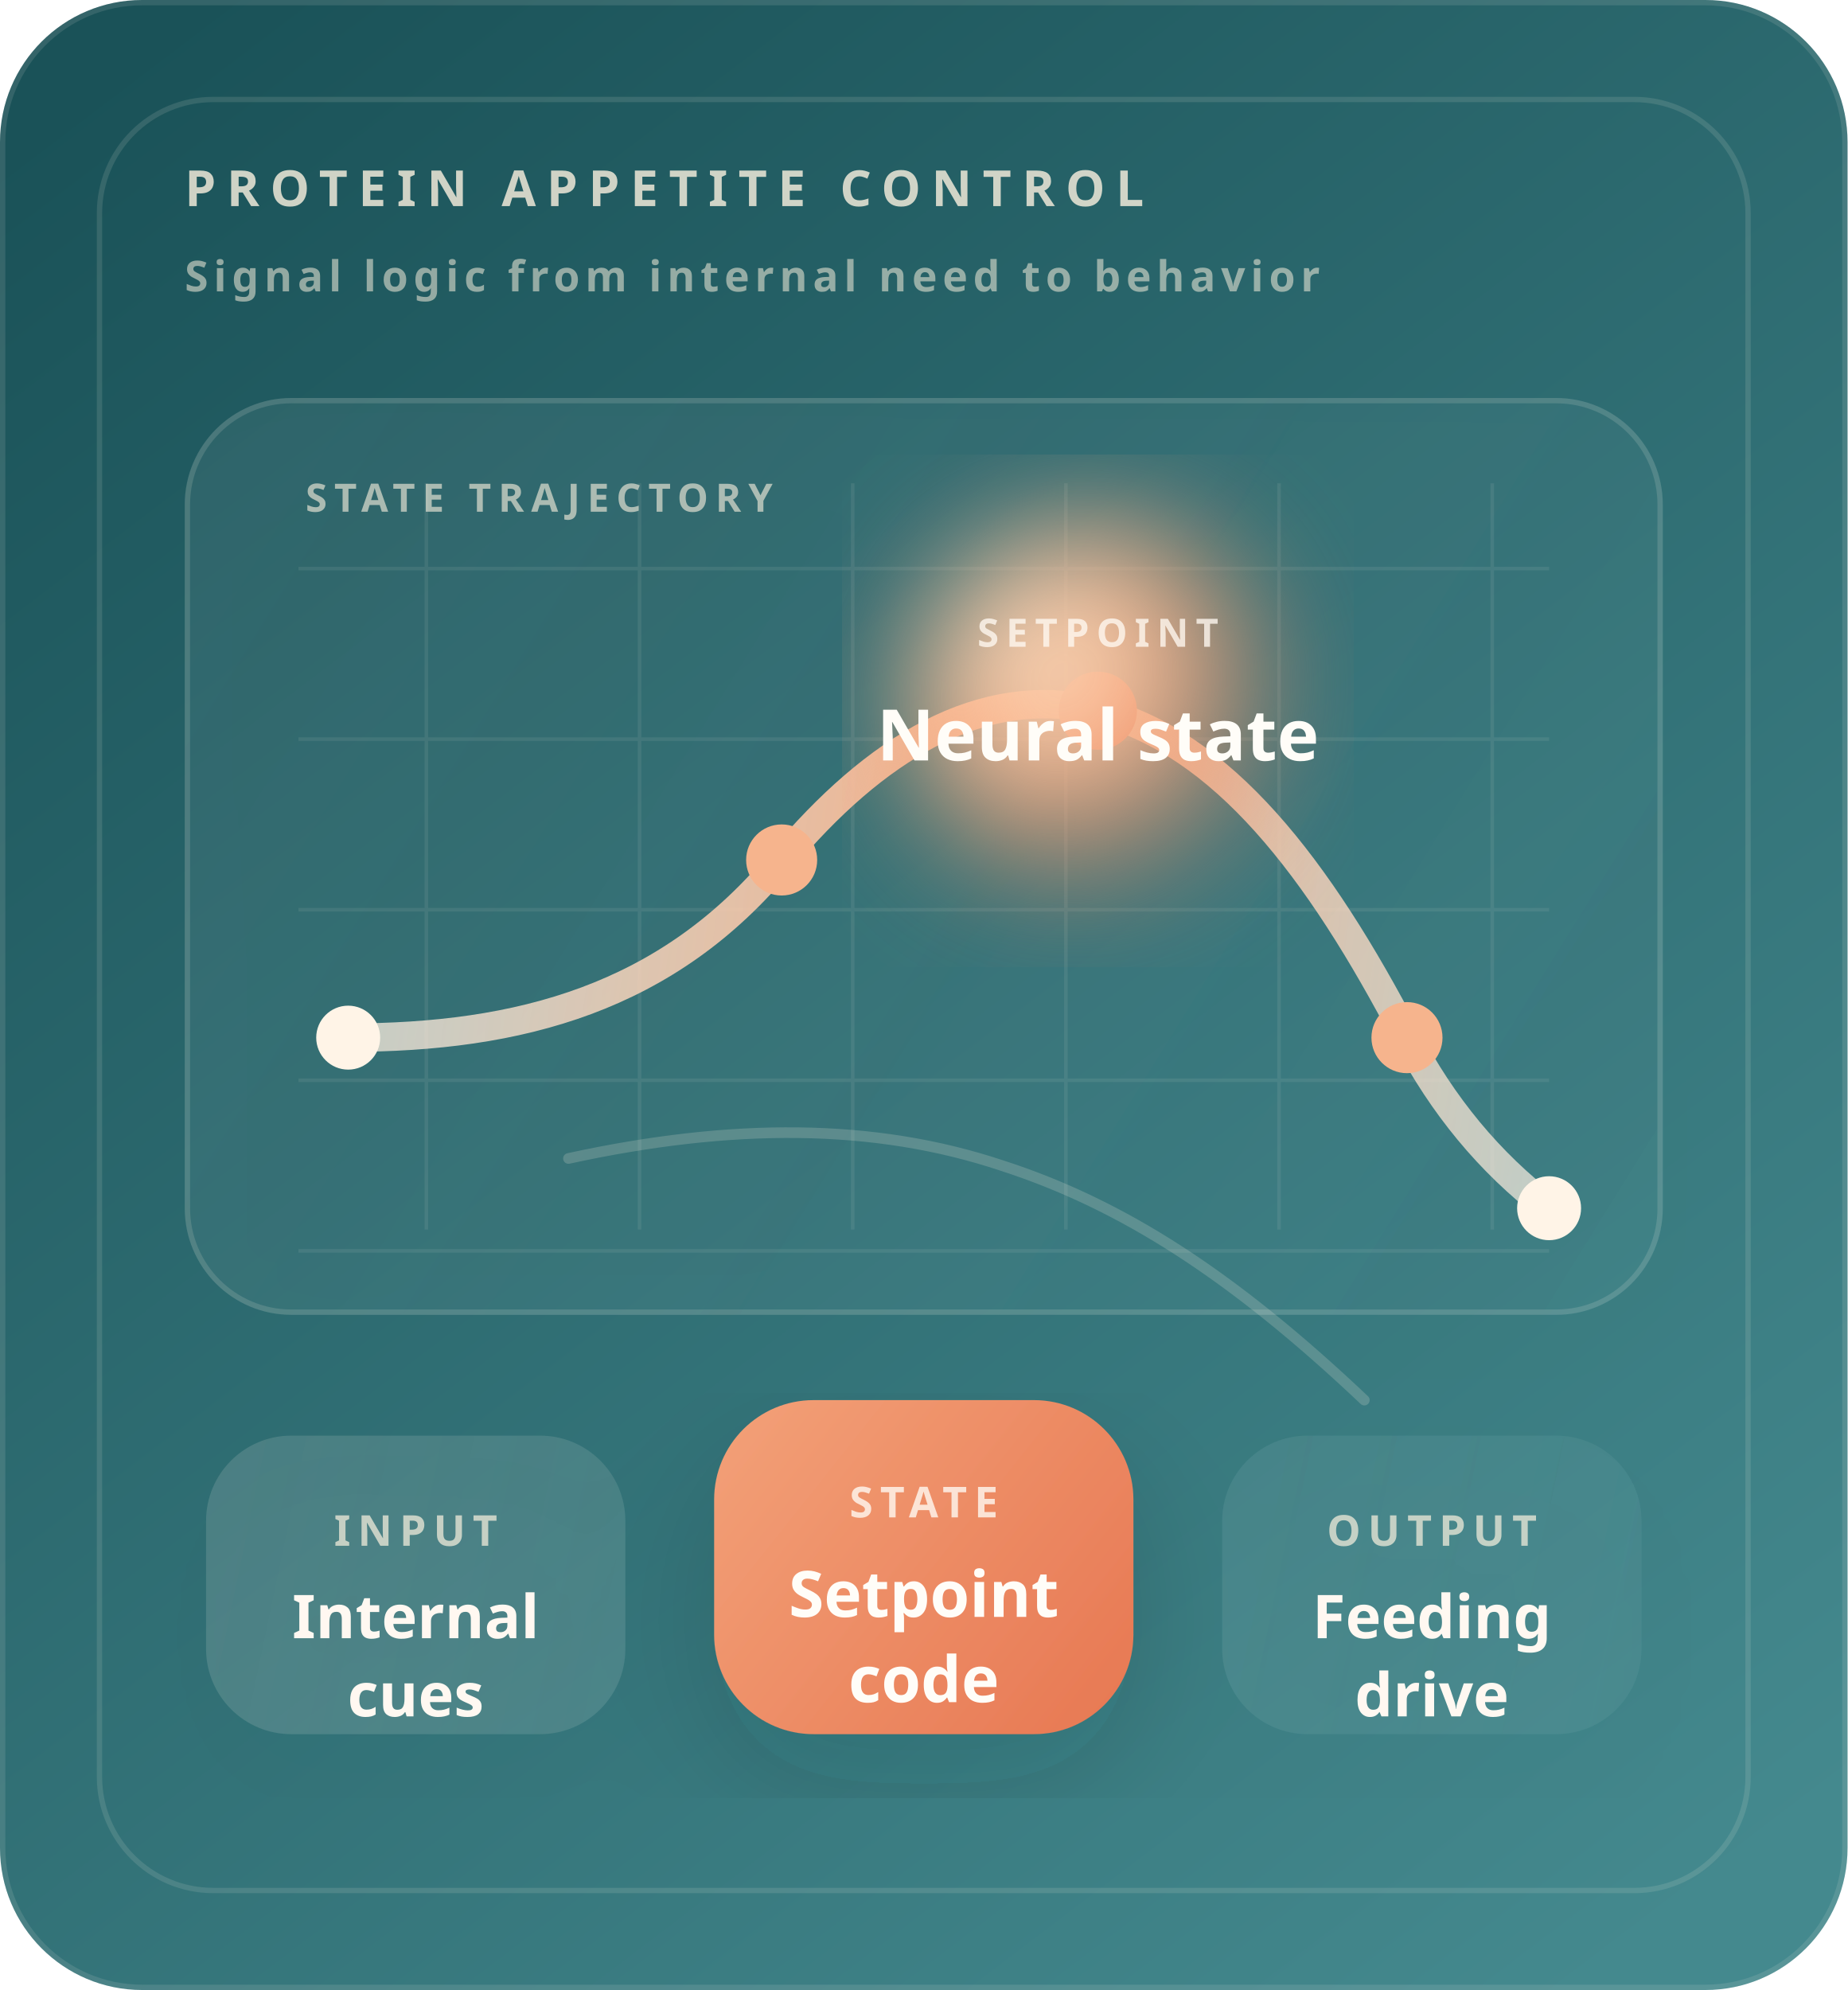
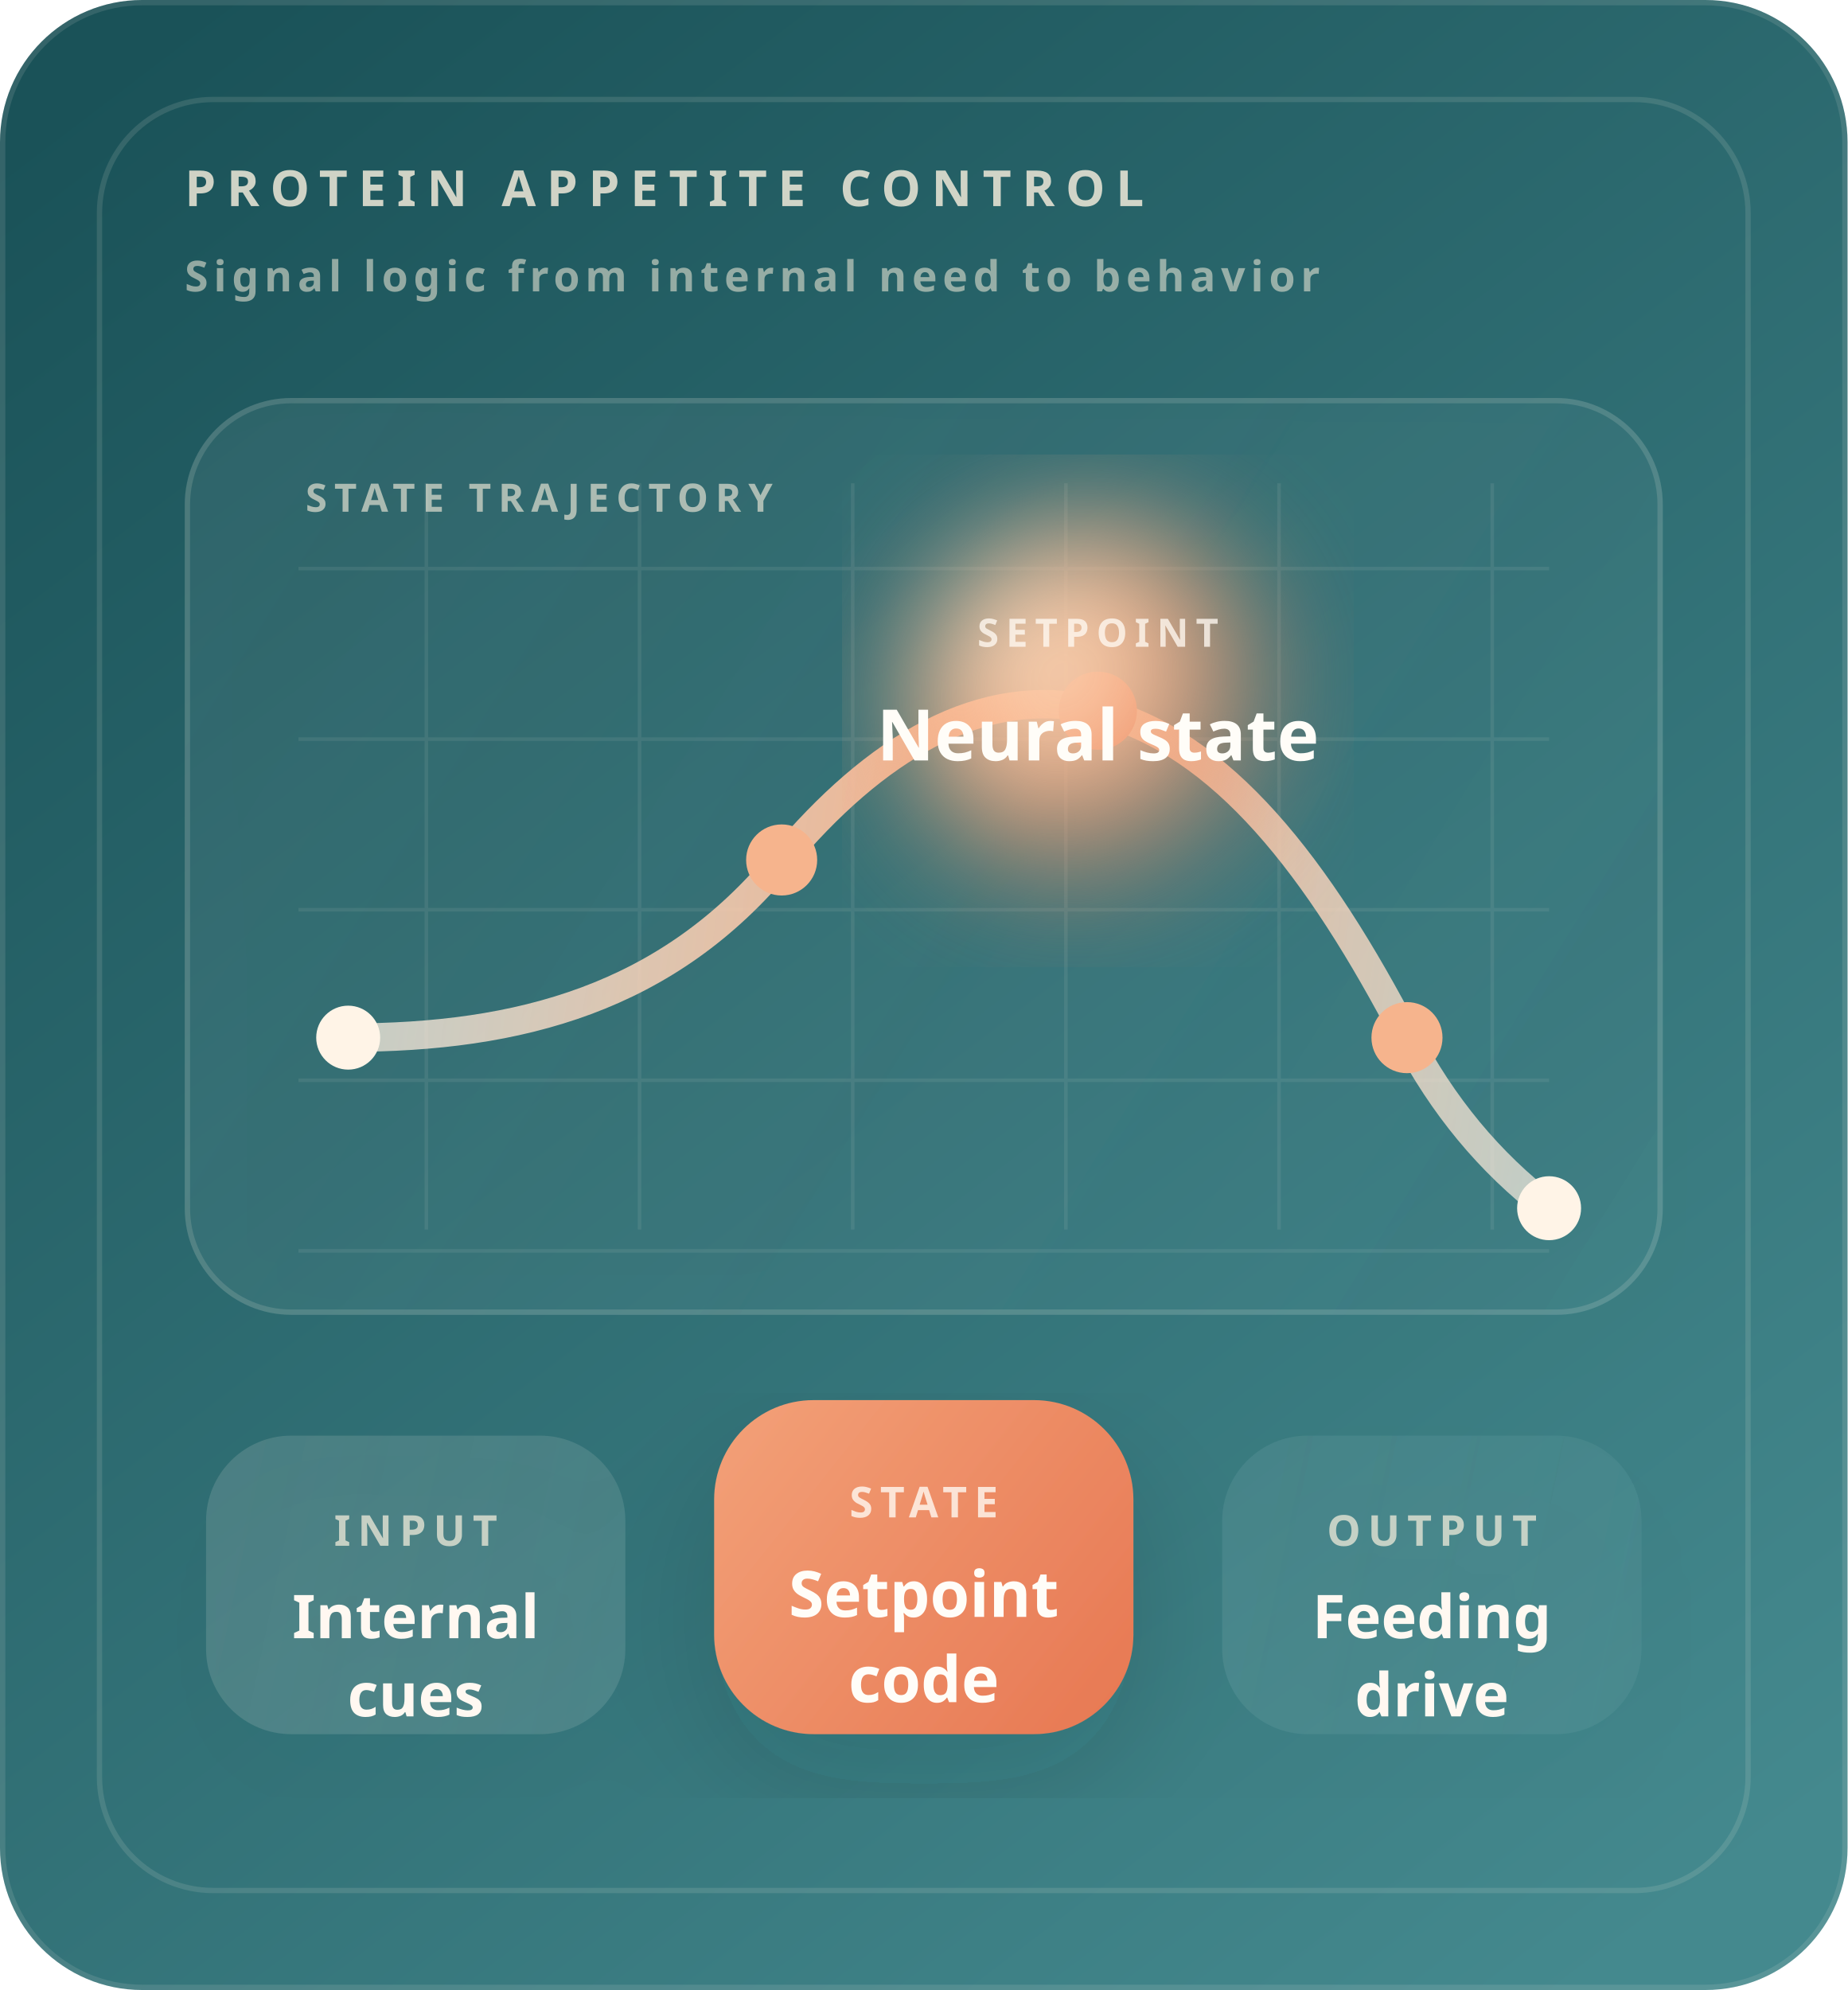
<svg xmlns="http://www.w3.org/2000/svg" width="520" height="560" viewBox="0 0 520 560" fill="none">
  <rect width="520" height="560" rx="40" fill="url(#bg)" />
  <rect x="0.75" y="0.75" width="518.5" height="558.5" rx="39.25" stroke="#F6EFE4" stroke-opacity="0.12" stroke-width="1.5" />
  <rect x="28" y="28" width="464" height="504" rx="32" stroke="#FFF4E8" stroke-opacity="0.12" stroke-width="1.5" />
  <text x="52" y="58" fill="#F6EEDD" fill-opacity="0.82" font-family="Avenir Next, Segoe UI, sans-serif" font-size="14" font-weight="700" letter-spacing="3">PROTEIN APPETITE CONTROL</text>
  <text x="52" y="82" fill="#F6EEDD" fill-opacity="0.54" font-family="Avenir Next, Segoe UI, sans-serif" font-size="12" font-weight="600" letter-spacing="1.5">Signal logic from internal need to behavior</text>
  <g filter="url(#panelShadow)">
    <rect x="52" y="112" width="416" height="258" rx="30" fill="url(#panel)" />
    <rect x="52.75" y="112.75" width="414.5" height="256.5" rx="29.25" stroke="#FFF4E8" stroke-opacity="0.14" stroke-width="1.5" />
  </g>
  <g opacity="0.08">
    <path d="M84 160H436" stroke="#FFF5E8" />
    <path d="M84 208H436" stroke="#FFF5E8" />
    <path d="M84 256H436" stroke="#FFF5E8" />
    <path d="M84 304H436" stroke="#FFF5E8" />
    <path d="M84 352H436" stroke="#FFF5E8" />
    <path d="M120 136V346" stroke="#FFF5E8" />
    <path d="M180 136V346" stroke="#FFF5E8" />
    <path d="M240 136V346" stroke="#FFF5E8" />
    <path d="M300 136V346" stroke="#FFF5E8" />
    <path d="M360 136V346" stroke="#FFF5E8" />
    <path d="M420 136V346" stroke="#FFF5E8" />
  </g>
  <text x="86" y="144" fill="#F6EEDD" fill-opacity="0.62" font-family="Avenir Next, Segoe UI, sans-serif" font-size="11" font-weight="700" letter-spacing="2">STATE TRAJECTORY</text>
  <path d="M98 292C146 292 188 281 220 242C246 211 276 192 309 200C344 209 371 244 396 292C406 311 419 327 436 340" stroke="url(#trace)" stroke-width="8" stroke-linecap="round" />
-   <path d="M160 326C206 316 246 316 282 328C316 339 347 359 384 394" stroke="#FFF4E8" stroke-opacity="0.18" stroke-width="3" stroke-linecap="round" />
  <circle cx="98" cy="292" r="9" fill="#FFF4E7" />
  <circle cx="220" cy="242" r="10" fill="#F6B48D" />
  <circle cx="309" cy="200" r="11" fill="#DE6D4B" />
  <circle cx="396" cy="292" r="10" fill="#F6B48D" />
  <circle cx="436" cy="340" r="9" fill="#FFF4E7" />
  <g filter="url(#glow)">
    <circle cx="309" cy="200" r="54" fill="url(#peakGlow)" />
  </g>
  <text x="309" y="182" fill="#FFF8F1" fill-opacity="0.78" font-family="Avenir Next, Segoe UI, sans-serif" font-size="11" font-weight="700" letter-spacing="2" text-anchor="middle">SETPOINT</text>
  <text x="309" y="214" fill="#FFFDF8" font-family="Avenir Next, Segoe UI, sans-serif" font-size="20" font-weight="700" text-anchor="middle">Neural state</text>
  <g filter="url(#cardShadow)">
    <rect x="58" y="404" width="118" height="84" rx="24" fill="url(#card)" />
    <rect x="201" y="394" width="118" height="94" rx="28" fill="url(#highlightSoft)" />
    <rect x="344" y="404" width="118" height="84" rx="24" fill="url(#card)" />
  </g>
  <text x="117" y="435" fill="#F6EEDD" fill-opacity="0.72" font-family="Avenir Next, Segoe UI, sans-serif" font-size="12" font-weight="700" letter-spacing="2" text-anchor="middle">INPUT</text>
  <text x="117" y="461" fill="#FFF8F1" font-family="Avenir Next, Segoe UI, sans-serif" font-size="17" font-weight="700" text-anchor="middle">Internal</text>
  <text x="117" y="483" fill="#FFF8F1" font-family="Avenir Next, Segoe UI, sans-serif" font-size="17" font-weight="700" text-anchor="middle">cues</text>
  <text x="260" y="427" fill="#FFF8F1" fill-opacity="0.8" font-family="Avenir Next, Segoe UI, sans-serif" font-size="12" font-weight="700" letter-spacing="2" text-anchor="middle">STATE</text>
  <text x="260" y="455" fill="#FFFDF8" font-family="Avenir Next, Segoe UI, sans-serif" font-size="18" font-weight="700" text-anchor="middle">Setpoint</text>
  <text x="260" y="479" fill="#FFFDF8" font-family="Avenir Next, Segoe UI, sans-serif" font-size="18" font-weight="700" text-anchor="middle">code</text>
  <text x="403" y="435" fill="#F6EEDD" fill-opacity="0.72" font-family="Avenir Next, Segoe UI, sans-serif" font-size="12" font-weight="700" letter-spacing="2" text-anchor="middle">OUTPUT</text>
  <text x="403" y="461" fill="#FFF8F1" font-family="Avenir Next, Segoe UI, sans-serif" font-size="17" font-weight="700" text-anchor="middle">Feeding</text>
  <text x="403" y="483" fill="#FFF8F1" font-family="Avenir Next, Segoe UI, sans-serif" font-size="17" font-weight="700" text-anchor="middle">drive</text>
  <defs>
    <linearGradient id="bg" x1="34" y1="18" x2="446" y2="560" gradientUnits="userSpaceOnUse">
      <stop stop-color="#1A5258" />
      <stop offset="1" stop-color="#44898E" />
    </linearGradient>
    <linearGradient id="panel" x1="52" y1="112" x2="468" y2="370" gradientUnits="userSpaceOnUse">
      <stop stop-color="#ffffff" stop-opacity="0.06" />
      <stop offset="1" stop-color="#B4D5D6" stop-opacity="0.04" />
    </linearGradient>
    <linearGradient id="card" x1="58" y1="404" x2="462" y2="488" gradientUnits="userSpaceOnUse">
      <stop stop-color="#F7F1E6" stop-opacity="0.14" />
      <stop offset="1" stop-color="#B4D5D6" stop-opacity="0.07" />
    </linearGradient>
    <linearGradient id="highlightSoft" x1="201" y1="394" x2="319" y2="488" gradientUnits="userSpaceOnUse">
      <stop stop-color="#F3A178" />
      <stop offset="1" stop-color="#E77752" />
    </linearGradient>
    <linearGradient id="trace" x1="98" y1="292" x2="436" y2="340" gradientUnits="userSpaceOnUse">
      <stop stop-color="#FFF3E6" stop-opacity="0.72" />
      <stop offset="0.5" stop-color="#F5AF88" />
      <stop offset="1" stop-color="#FFF3E6" stop-opacity="0.68" />
    </linearGradient>
    <radialGradient id="peakGlow" cx="0" cy="0" r="1" gradientUnits="userSpaceOnUse" gradientTransform="translate(295 186) rotate(45) scale(72)">
      <stop stop-color="#FFF0D7" />
      <stop offset="0.5" stop-color="#F8AB80" stop-opacity="0.95" />
      <stop offset="1" stop-color="#DE6D4B" stop-opacity="0.08" />
    </radialGradient>
    <filter id="panelShadow" x="36" y="98" width="448" height="290" filterUnits="userSpaceOnUse" color-interpolation-filters="sRGB">
      <feDropShadow dx="0" dy="14" stdDeviation="18" flood-color="#0B2E31" flood-opacity="0.12" />
    </filter>
    <filter id="cardShadow" x="42" y="378" width="436" height="128" filterUnits="userSpaceOnUse" color-interpolation-filters="sRGB">
      <feDropShadow dx="0" dy="14" stdDeviation="18" flood-color="#0B2E31" flood-opacity="0.14" />
    </filter>
    <filter id="glow" x="237" y="128" width="144" height="144" filterUnits="userSpaceOnUse" color-interpolation-filters="sRGB">
      <feGaussianBlur stdDeviation="17" />
    </filter>
  </defs>
</svg>
